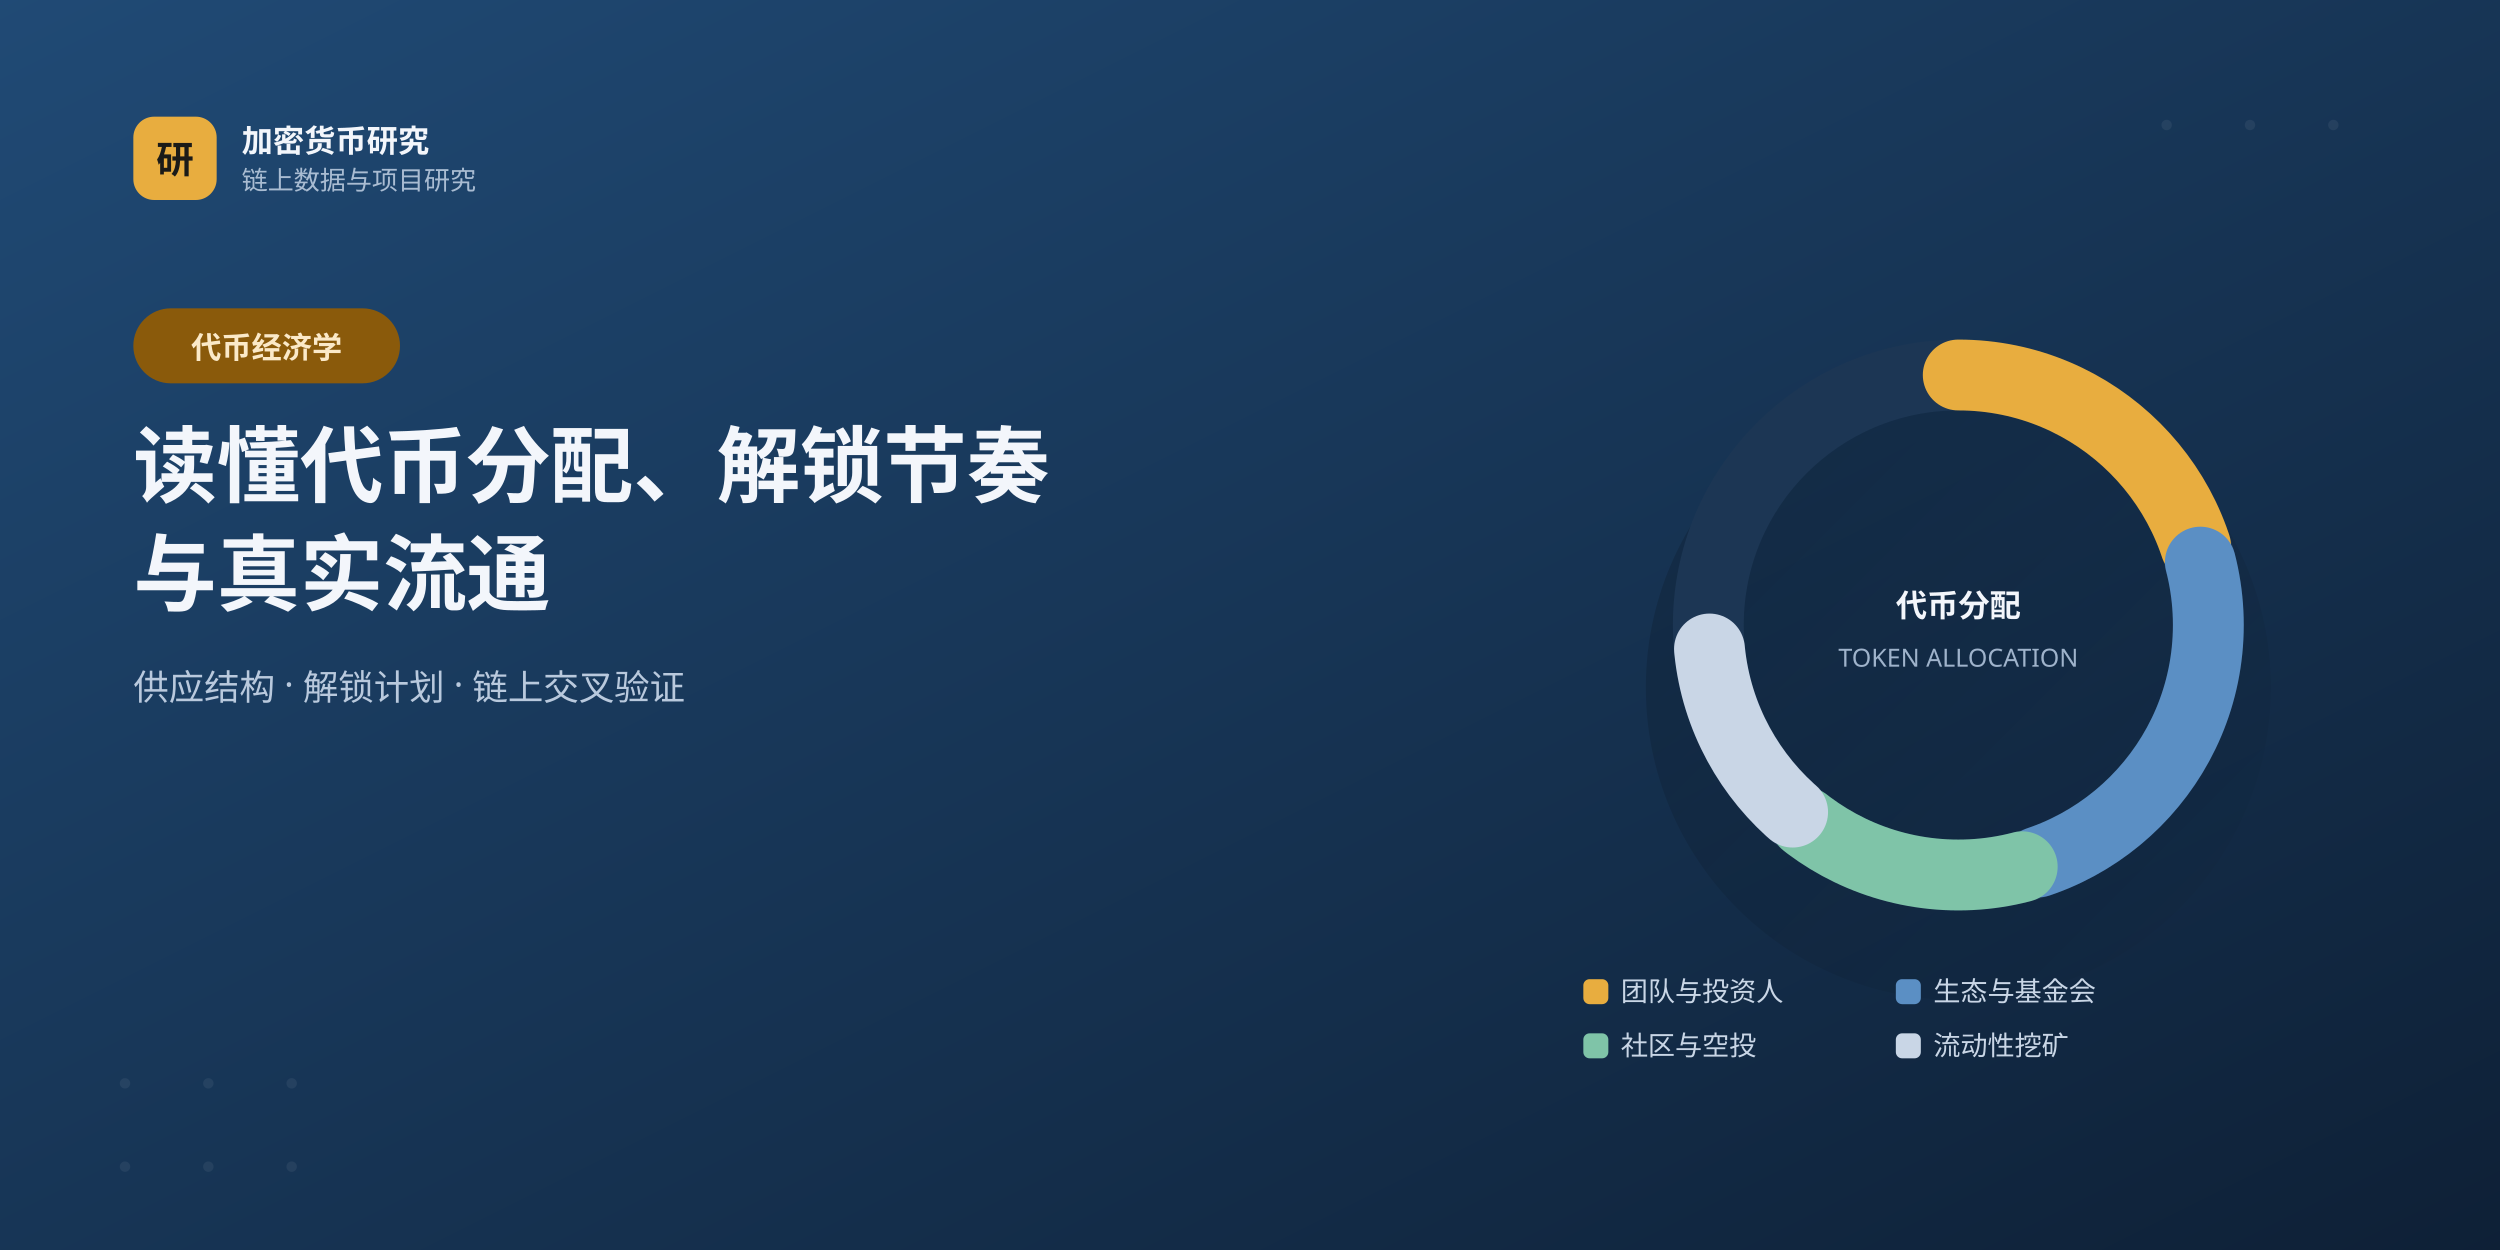
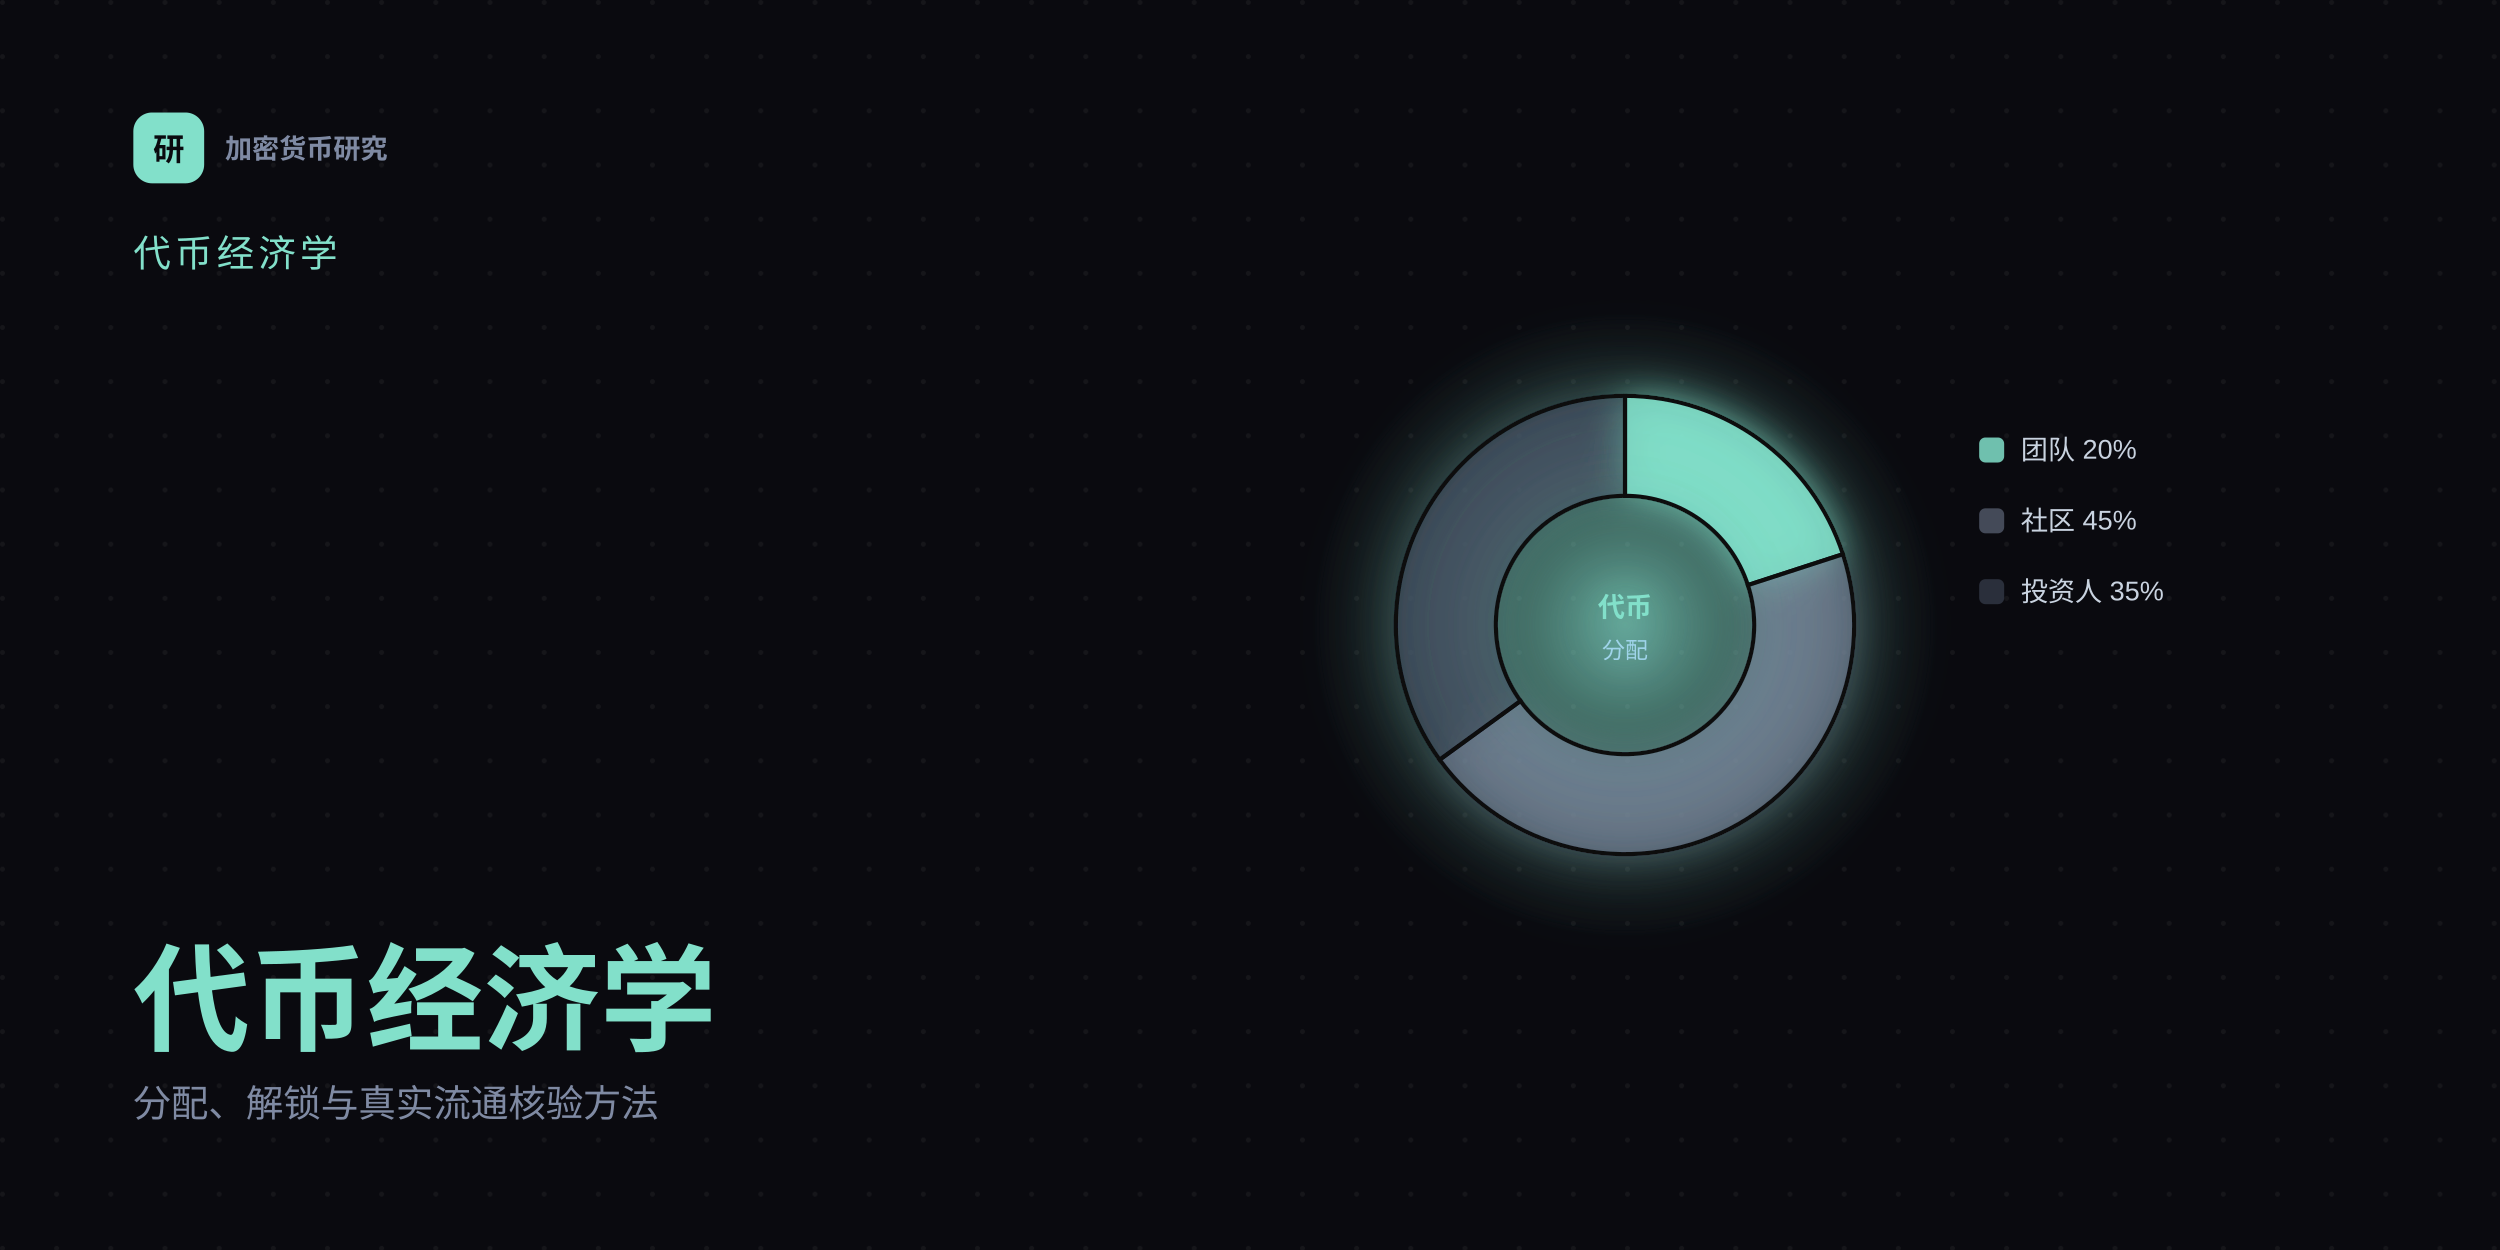
- <svg xmlns="http://www.w3.org/2000/svg" viewBox="0 0 1200 600" role="img" aria-label="代币经济学研究入门 封面图">
+ <svg xmlns="http://www.w3.org/2000/svg" viewBox="0 0 1200 600" role="img" aria-label="代币经济学 主题配图">
  <defs>
-     <linearGradient id="bg" x1="0" y1="0" x2="1" y2="1">
-       <stop offset="0%" stop-color="#204a75" />
-       <stop offset="100%" stop-color="#0e2036" />
-     </linearGradient>
-     <linearGradient id="ringShadow" x1="0" y1="0" x2="1" y2="1">
-       <stop offset="0%" stop-color="#000000" stop-opacity="0.18" />
-       <stop offset="100%" stop-color="#000000" stop-opacity="0" />
-     </linearGradient>
+     <radialGradient id="nodeGlow" cx="50%" cy="50%" r="50%">
+       <stop offset="0%" stop-color="#82e0ca" stop-opacity="0.45" />
+       <stop offset="55%" stop-color="#82e0ca" stop-opacity="0.14" />
+       <stop offset="100%" stop-color="#82e0ca" stop-opacity="0" />
+     </radialGradient>
+     <filter id="softGlow" x="-80%" y="-80%" width="260%" height="260%">
+       <feGaussianBlur stdDeviation="10" result="b" />
+       <feMerge>
+         <feMergeNode in="b" />
+         <feMergeNode in="SourceGraphic" />
+       </feMerge>
+     </filter>
+     <pattern id="dots" width="26" height="26" patternUnits="userSpaceOnUse">
+       <circle cx="1.2" cy="1.2" r="1.2" fill="#ffffff" fill-opacity="0.05" />
+     </pattern>
  </defs>
-   <rect width="1200" height="600" fill="url(#bg)" />
-   <g fill="#ffffff" opacity="0.06">
-     <circle cx="60" cy="520" r="2.5" />
-     <circle cx="100" cy="520" r="2.5" />
-     <circle cx="140" cy="520" r="2.5" />
-     <circle cx="60" cy="560" r="2.5" />
-     <circle cx="100" cy="560" r="2.5" />
-     <circle cx="140" cy="560" r="2.5" />
-     <circle cx="1120" cy="60" r="2.5" />
-     <circle cx="1080" cy="60" r="2.5" />
-     <circle cx="1040" cy="60" r="2.5" />
+   <rect width="1200" height="600" fill="#0a0a0f" />
+   <rect width="1200" height="600" fill="url(#dots)" />
+   <g transform="translate(64,54)">
+     <rect x="0" y="0" width="34" height="34" rx="9" fill="#82e0ca" />
+     <text x="17" y="23" font-family="'Segoe UI',Arial,sans-serif" font-size="15" font-weight="700" fill="#0a0a0f" text-anchor="middle">研</text>
+     <text x="44" y="22" font-family="'Segoe UI',Arial,sans-serif" font-size="13" font-weight="600" fill="#7f8aa3">加密货币研究</text>
  </g>
-   <g transform="translate(64,56)">
-     <rect x="0" y="0" width="40" height="40" rx="10" fill="#e8ad3f" />
-     <text x="20" y="27" font-family="'Noto Sans SC','PingFang SC','Microsoft YaHei',sans-serif" font-size="18" font-weight="700" fill="#1b1b18" text-anchor="middle">研</text>
-     <text x="52" y="17" font-family="'Noto Sans SC','PingFang SC','Microsoft YaHei',sans-serif" font-size="15" font-weight="700" fill="#f3f6fb">加密货币研究</text>
-     <text x="52" y="35" font-family="'Noto Sans SC','PingFang SC','Microsoft YaHei',sans-serif" font-size="12.5" fill="#a9bcd2">链上数据与项目研究</text>
+   <text x="64" y="128" font-family="'Consolas','Segoe UI',monospace" font-size="18" letter-spacing="2" fill="#82e0ca">代币经济学</text>
+   <g filter="url(#softGlow)">
+     <circle cx="780" cy="300" r="150" fill="url(#nodeGlow)" />
+     <path d="M780 190 A110 110 0 0 1 884.616 266.008 L838.966 280.841 A62 62 0 0 0 780 238 Z" fill="#82e0ca" fill-opacity="0.85" stroke="#0a0a0f" stroke-width="2" />
+     <path d="M884.616 266.008 A110 110 0 0 1 691.008 364.656 L729.841 336.443 A62 62 0 0 0 838.966 280.841 Z" fill="#7f8aa3" fill-opacity="0.5" stroke="#0a0a0f" stroke-width="2" />
+     <path d="M691.008 364.656 A110 110 0 0 1 780 190 L780 238 A62 62 0 0 0 729.841 336.443 Z" fill="#4a5568" fill-opacity="0.5" stroke="#0a0a0f" stroke-width="2" />
+     <text x="780" y="296" font-family="'Segoe UI',Arial,sans-serif" font-size="13" font-weight="700" fill="#82e0ca" text-anchor="middle">代币</text>
+     <text x="780" y="316" font-family="'Segoe UI',Arial,sans-serif" font-size="11" fill="#9fd4ea" text-anchor="middle">分配</text>
  </g>
-   <g transform="translate(64,148)">
-     <rect x="0" y="0" width="128" height="36" rx="18" fill="#8a5a0b" />
-     <text x="64" y="24" font-family="'Noto Sans SC','PingFang SC','Microsoft YaHei',sans-serif" font-size="14.5" font-weight="700" fill="#fbe9c8" text-anchor="middle">代币经济学</text>
+   <g transform="translate(950,210)">
+     <rect width="12" height="12" rx="3" fill="#82e0ca" fill-opacity="0.85" />
+     <text x="20" y="10.5" font-family="'Segoe UI',Arial,sans-serif" font-size="13" fill="#c9d3e0">团队 20%</text>
  </g>
-   <g font-family="'Noto Sans SC','PingFang SC','Microsoft YaHei',sans-serif" font-weight="700" fill="#f3f6fb">
-     <text x="64" y="238" font-size="40">读懂代币分配、解锁节奏</text>
-     <text x="64" y="290" font-size="40">与真实流通</text>
+   <g transform="translate(950,244)">
+     <rect width="12" height="12" rx="3" fill="#7f8aa3" fill-opacity="0.5" />
+     <text x="20" y="10.5" font-family="'Segoe UI',Arial,sans-serif" font-size="13" fill="#c9d3e0">社区 45%</text>
  </g>
-   <text x="64" y="336" font-family="'Noto Sans SC','PingFang SC','Microsoft YaHei',sans-serif" font-size="17" fill="#b9c9dd">供应结构 · 解锁计划 · 链上交叉验证</text>
-   <g transform="translate(940,300)">
-     <circle cx="0" cy="30" r="150" fill="url(#ringShadow)" />
-     <g transform="rotate(-90)">
-       <circle r="120" fill="none" stroke="#1c3654" stroke-width="34" />
-       <circle r="120" fill="none" stroke="#e8ad3f" stroke-width="34" stroke-dasharray="150 604" stroke-dashoffset="0" stroke-linecap="round" />
-       <circle r="120" fill="none" stroke="#5b8fc4" stroke-width="34" stroke-dasharray="180 604" stroke-dashoffset="-158" stroke-linecap="round" />
-       <circle r="120" fill="none" stroke="#7fc4a8" stroke-width="34" stroke-dasharray="110 604" stroke-dashoffset="-346" stroke-linecap="round" />
-       <circle r="120" fill="none" stroke="#c9d6e6" stroke-width="34" stroke-dasharray="90 604" stroke-dashoffset="-464" stroke-linecap="round" />
-     </g>
-     <text x="0" y="-4" font-family="'Noto Sans SC','PingFang SC','Microsoft YaHei',sans-serif" font-size="15" font-weight="700" fill="#f3f6fb" text-anchor="middle">代币分配</text>
-     <text x="0" y="20" font-family="'Noto Sans SC','PingFang SC','Microsoft YaHei',sans-serif" font-size="12" fill="#9fb3cb" text-anchor="middle">TOKEN ALLOCATION</text>
+   <g transform="translate(950,278)">
+     <rect width="12" height="12" rx="3" fill="#4a5568" fill-opacity="0.5" />
+     <text x="20" y="10.5" font-family="'Segoe UI',Arial,sans-serif" font-size="13" fill="#c9d3e0">投资人 35%</text>
  </g>
-   <g transform="translate(760,470)" font-family="'Noto Sans SC','PingFang SC','Microsoft YaHei',sans-serif" font-size="13" fill="#c9d6e6">
-     <g transform="translate(0,0)">
-       <rect width="12" height="12" rx="3" fill="#e8ad3f" />
-       <text x="18" y="10.5">团队与投资人</text>
-     </g>
-     <g transform="translate(150,0)">
-       <rect width="12" height="12" rx="3" fill="#5b8fc4" />
-       <text x="18" y="10.5">生态与基金会</text>
-     </g>
-     <g transform="translate(0,26)">
-       <rect width="12" height="12" rx="3" fill="#7fc4a8" />
-       <text x="18" y="10.5">社区与空投</text>
-     </g>
-     <g transform="translate(150,26)">
-       <rect width="12" height="12" rx="3" fill="#c9d6e6" />
-       <text x="18" y="10.5">流动性挖矿</text>
-     </g>
+   <g font-family="'Segoe UI',Arial,sans-serif" font-weight="800">
+     <text x="64" y="500" font-size="56" fill="#82e0ca">代币经济学</text>
  </g>
+   <text x="64" y="536" font-family="'Segoe UI',Arial,sans-serif" font-size="18" fill="#7f8aa3">分配、解锁与真实流通核验方法</text>
</svg>
